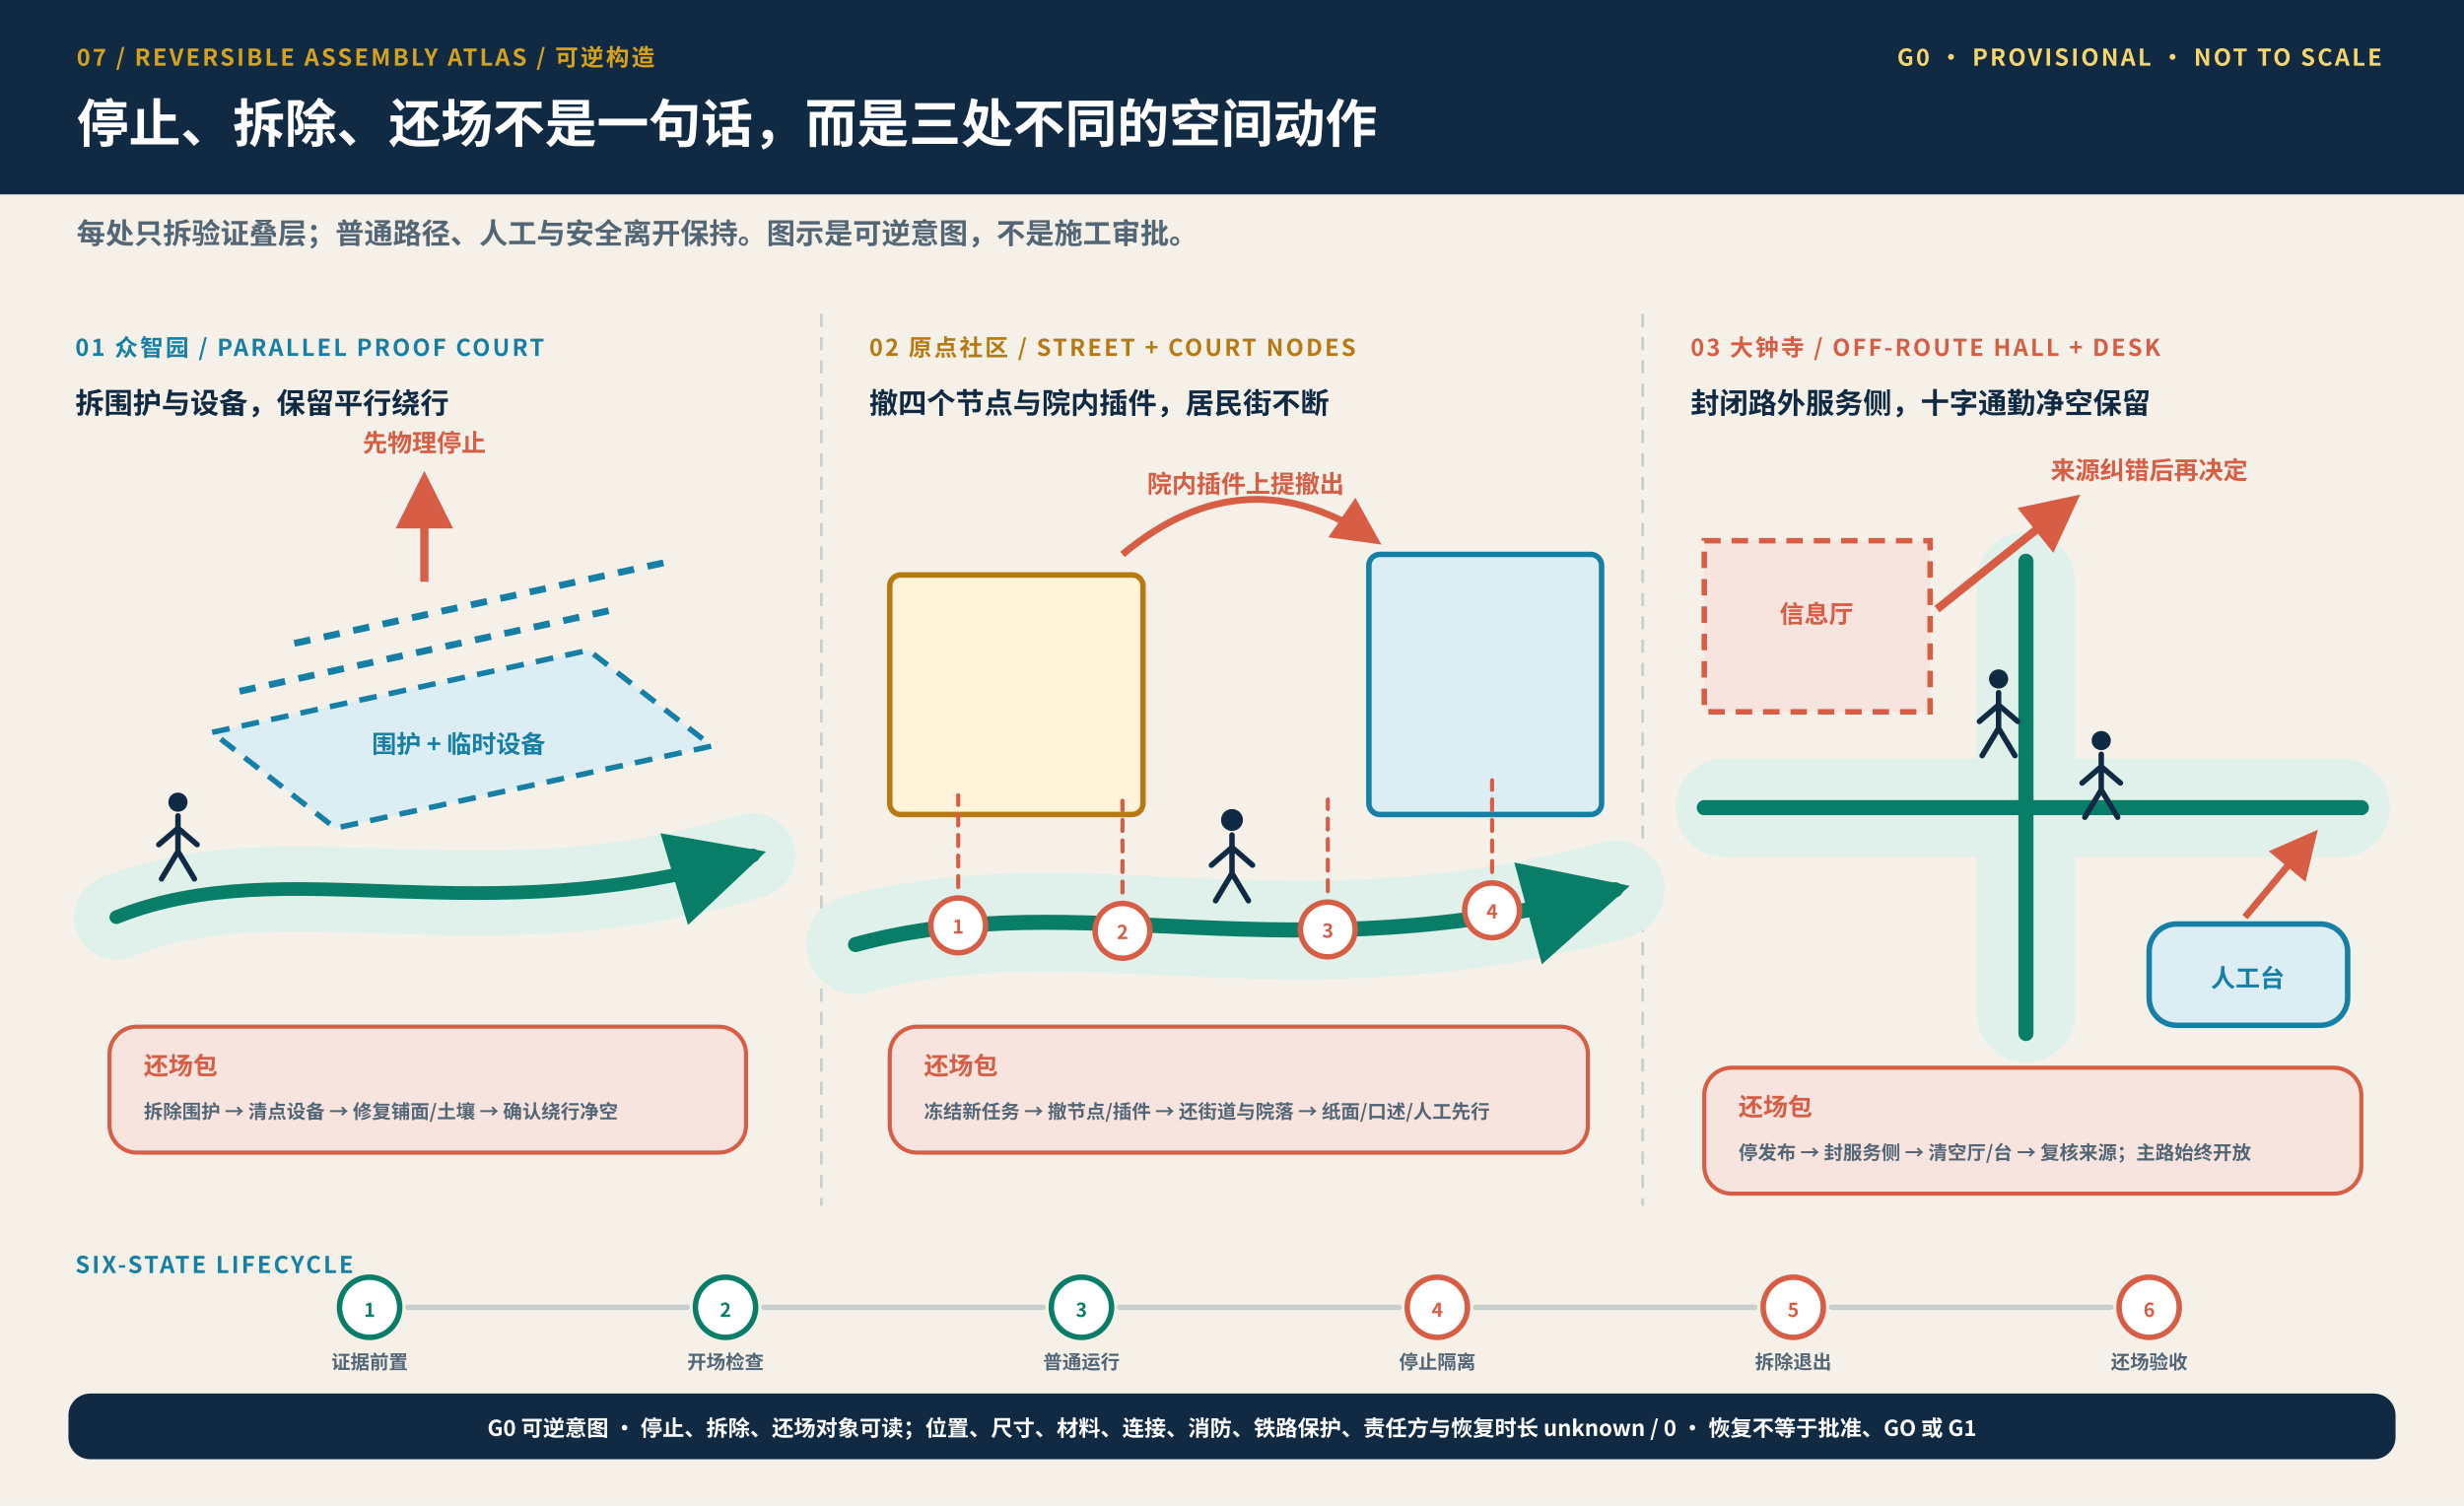
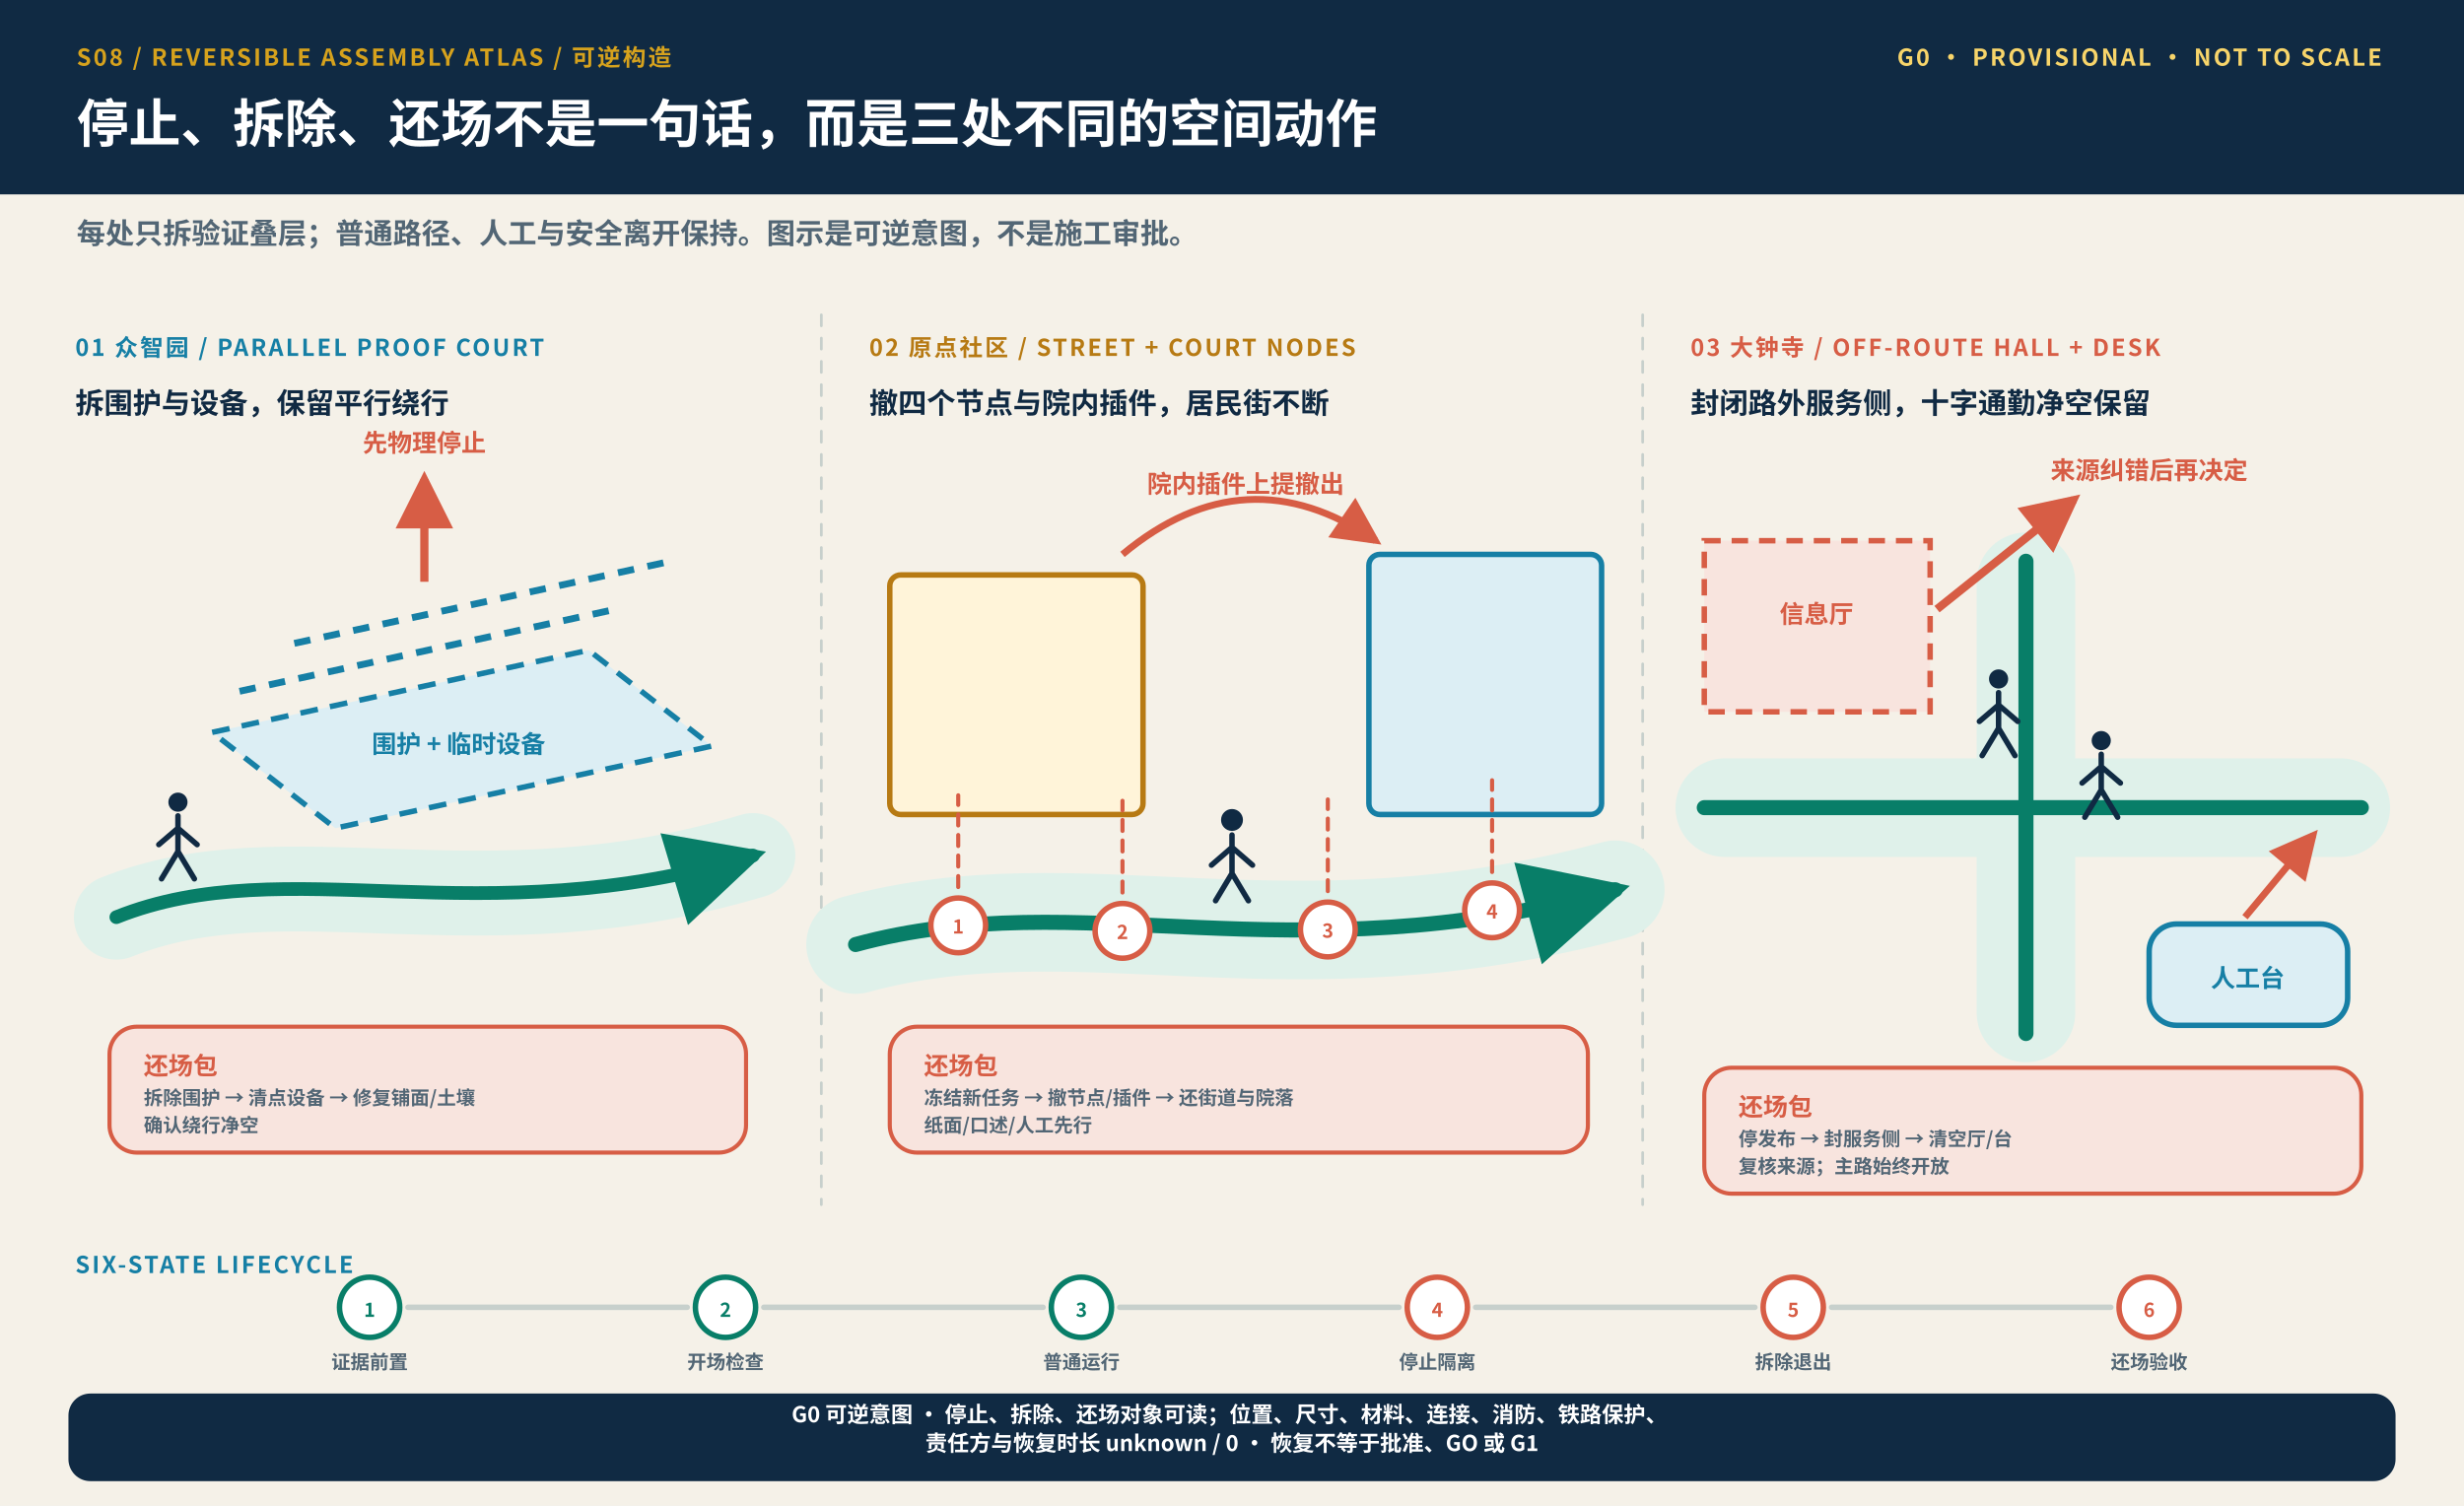
<svg xmlns="http://www.w3.org/2000/svg" width="1800" height="1100" viewBox="0 0 1800 1100" role="img" aria-labelledby="title desc">
  <defs>
    <style>.sans{font-family:"Microsoft YaHei","Noto Sans CJK SC","Segoe UI",Arial,sans-serif}.kicker{font-size:17px;font-weight:900;letter-spacing:1.6px}.head{font-size:38px;font-weight:900}.sub{font-size:21px;font-weight:650}.label{font-size:27px;font-weight:900}.body{font-size:21px;font-weight:760}.small{font-size:18px;font-weight:720}.micro{font-size:16px;font-weight:650}.tiny{font-size:14px;font-weight:650}.number{font-size:42px;font-weight:950}</style>
    <marker id="greenArrow" viewBox="0 0 16 16" refX="13" refY="8" markerWidth="8" markerHeight="8" orient="auto">
      <path d="M1 1 L15 8 L1 15 Z" fill="#087E68" />
    </marker>
    <marker id="blueArrow" viewBox="0 0 16 16" refX="13" refY="8" markerWidth="8" markerHeight="8" orient="auto">
      <path d="M1 1 L15 8 L1 15 Z" fill="#167FA5" />
    </marker>
    <marker id="coralArrow" viewBox="0 0 16 16" refX="13" refY="8" markerWidth="8" markerHeight="8" orient="auto">
      <path d="M1 1 L15 8 L1 15 Z" fill="#D75D45" />
    </marker>
  </defs>
  <rect width="1800" height="1100" fill="#F5F1E8" />
  <rect width="1800" height="142" fill="#102A43" />
-   <text x="56" y="48" class="sans kicker" fill="#D6A21D" text-anchor="start">07 / REVERSIBLE ASSEMBLY ATLAS / 可逆构造</text>
+   <text x="56" y="48" class="sans kicker" fill="#D6A21D" text-anchor="start">S08 / REVERSIBLE ASSEMBLY ATLAS / 可逆构造</text>
  <text x="56" y="104" class="sans head" fill="#FFFFFF" text-anchor="start">停止、拆除、还场不是一句话，而是三处不同的空间动作</text>
  <text x="1740" y="48" class="sans kicker" fill="#F8D56A" text-anchor="end">G0 · PROVISIONAL · NOT TO SCALE</text>
  <text x="56" y="178" class="sans sub" fill="#526675" text-anchor="start">每处只拆验证叠层；普通路径、人工与安全离开保持。图示是可逆意图，不是施工审批。</text>
  <line x1="600" y1="230" x2="600" y2="880" stroke="#C7D0CC" stroke-width="2" stroke-linecap="round" stroke-dasharray="8 9" />
  <line x1="1200" y1="230" x2="1200" y2="880" stroke="#C7D0CC" stroke-width="2" stroke-linecap="round" stroke-dasharray="8 9" />
  <text x="55" y="260" class="sans kicker" fill="#167FA5" text-anchor="start">01 众智园 / PARALLEL PROOF COURT</text>
  <text x="55" y="302" class="sans body" fill="#102A43" text-anchor="start">拆围护与设备，保留平行绕行</text>
  <path d="M85 670 C210 620 350 685 550 625" fill="none" stroke="#DFF1EA" stroke-width="62" stroke-linecap="round" />
  <path d="M85 670 C210 620 350 685 550 625" fill="none" stroke="#087E68" stroke-width="10" stroke-linecap="round" marker-end="url(#greenArrow)" />
  <path d="M155 535 L430 475 L520 545 L245 605 Z" fill="#DCEEF4" stroke="#167FA5" stroke-width="4" stroke-dasharray="13 9" />
  <path d="M175 505 L450 445 M215 470 L490 410" stroke="#167FA5" stroke-width="5" stroke-dasharray="12 10" />
  <path d="M310 425 L310 350" stroke="#D75D45" stroke-width="6" marker-end="url(#coralArrow)" />
  <text x="310" y="330" class="sans small" fill="#D75D45" text-anchor="middle">先物理停止</text>
  <text x="335" y="550" class="sans small" fill="#167FA5" text-anchor="middle">围护 + 临时设备</text>
  <rect x="80" y="750" width="465" height="92" rx="20" fill="#F8E4DE" stroke="#D75D45" stroke-width="3" />
  <text x="105" y="785" class="sans small" fill="#D75D45" text-anchor="start">还场包</text>
-   <text x="105" y="817" class="sans tiny" fill="#526675" text-anchor="start">拆除围护 → 清点设备 → 修复铺面/土壤 → 确认绕行净空</text>
+   <text id="restore-pack-1-details" x="105" y="807" class="sans tiny" fill="#526675" text-anchor="start">
+     <tspan x="105" dy="0">拆除围护 → 清点设备 → 修复铺面/土壤</tspan>
+     <tspan x="105" dy="20">确认绕行净空</tspan>
+   </text>
  <circle cx="130" cy="586" r="7" fill="#102A43" />
  <path d="M130 596 L130 622 M130 605 L116 617 M130 605 L144 617 M130 622 L118 642 M130 622 L142 642" fill="none" stroke="#102A43" stroke-width="4" stroke-linecap="round" />
  <text x="635" y="260" class="sans kicker" fill="#B77A13" text-anchor="start">02 原点社区 / STREET + COURT NODES</text>
  <text x="635" y="302" class="sans body" fill="#102A43" text-anchor="start">撤四个节点与院内插件，居民街不断</text>
  <rect x="650" y="420" width="185" height="175" rx="8" fill="#FFF4D9" stroke="#B77A13" stroke-width="4" />
  <rect x="1000" y="405" width="170" height="190" rx="8" fill="#DCEEF4" stroke="#167FA5" stroke-width="4" />
  <path d="M625 690 C790 645 940 715 1180 650" fill="none" stroke="#DFF1EA" stroke-width="72" stroke-linecap="round" />
  <path d="M625 690 C790 645 940 715 1180 650" fill="none" stroke="#087E68" stroke-width="11" stroke-linecap="round" marker-end="url(#greenArrow)" />
  <circle cx="700" cy="676" r="20" fill="#FFFFFF" stroke="#D75D45" stroke-width="4" />
  <text x="700" y="682" class="sans tiny" fill="#D75D45" text-anchor="middle">1</text>
  <line x1="700" y1="648" x2="700" y2="581" stroke="#D75D45" stroke-width="3" stroke-linecap="round" stroke-dasharray="8 7" />
  <circle cx="820" cy="680" r="20" fill="#FFFFFF" stroke="#D75D45" stroke-width="4" />
  <text x="820" y="686" class="sans tiny" fill="#D75D45" text-anchor="middle">2</text>
  <line x1="820" y1="652" x2="820" y2="585" stroke="#D75D45" stroke-width="3" stroke-linecap="round" stroke-dasharray="8 7" />
  <circle cx="970" cy="679" r="20" fill="#FFFFFF" stroke="#D75D45" stroke-width="4" />
  <text x="970" y="685" class="sans tiny" fill="#D75D45" text-anchor="middle">3</text>
  <line x1="970" y1="651" x2="970" y2="584" stroke="#D75D45" stroke-width="3" stroke-linecap="round" stroke-dasharray="8 7" />
  <circle cx="1090" cy="665" r="20" fill="#FFFFFF" stroke="#D75D45" stroke-width="4" />
  <text x="1090" y="671" class="sans tiny" fill="#D75D45" text-anchor="middle">4</text>
  <line x1="1090" y1="637" x2="1090" y2="570" stroke="#D75D45" stroke-width="3" stroke-linecap="round" stroke-dasharray="8 7" />
  <text x="910" y="360" class="sans small" fill="#D75D45" text-anchor="middle">院内插件上提撤出</text>
  <path d="M820 405 Q910 330 1005 395" fill="none" stroke="#D75D45" stroke-width="5" marker-end="url(#coralArrow)" />
  <rect x="650" y="750" width="510" height="92" rx="20" fill="#F8E4DE" stroke="#D75D45" stroke-width="3" />
  <text x="675" y="785" class="sans small" fill="#D75D45" text-anchor="start">还场包</text>
-   <text x="675" y="817" class="sans tiny" fill="#526675" text-anchor="start">冻结新任务 → 撤节点/插件 → 还街道与院落 → 纸面/口述/人工先行</text>
+   <text id="restore-pack-2-details" x="675" y="807" class="sans tiny" fill="#526675" text-anchor="start">
+     <tspan x="675" dy="0">冻结新任务 → 撤节点/插件 → 还街道与院落</tspan>
+     <tspan x="675" dy="20">纸面/口述/人工先行</tspan>
+   </text>
  <circle cx="900" cy="599" r="8" fill="#102A43" />
  <path d="M900 610 L900 638 M900 619 L885 632 M900 619 L915 632 M900 638 L888 658 M900 638 L912 658" fill="none" stroke="#102A43" stroke-width="4" stroke-linecap="round" />
  <text x="1235" y="260" class="sans kicker" fill="#D75D45" text-anchor="start">03 大钟寺 / OFF-ROUTE HALL + DESK</text>
  <text x="1235" y="302" class="sans body" fill="#102A43" text-anchor="start">封闭路外服务侧，十字通勤净空保留</text>
  <line x1="1480" y1="425" x2="1480" y2="740" stroke="#DFF1EA" stroke-width="72" stroke-linecap="round" />
  <line x1="1260" y1="590" x2="1710" y2="590" stroke="#DFF1EA" stroke-width="72" stroke-linecap="round" />
  <line x1="1480" y1="410" x2="1480" y2="755" stroke="#087E68" stroke-width="11" stroke-linecap="round" />
  <line x1="1245" y1="590" x2="1725" y2="590" stroke="#087E68" stroke-width="11" stroke-linecap="round" />
  <path d="M1245 395 L1410 395 L1410 520 L1245 520 Z" fill="#F8E4DE" stroke="#D75D45" stroke-width="4" stroke-dasharray="12 8" />
  <rect x="1570" y="675" width="145" height="74" rx="20" fill="#DCEEF4" stroke="#167FA5" stroke-width="4" />
  <text x="1327" y="455" class="sans small" fill="#D75D45" text-anchor="middle">信息厅</text>
  <text x="1642" y="721" class="sans small" fill="#167FA5" text-anchor="middle">人工台</text>
  <path d="M1415 445 L1515 365" stroke="#D75D45" stroke-width="6" marker-end="url(#coralArrow)" />
  <path d="M1640 670 L1690 610" stroke="#D75D45" stroke-width="5" marker-end="url(#coralArrow)" />
  <text x="1570" y="350" class="sans small" fill="#D75D45" text-anchor="middle">来源纠错后再决定</text>
  <rect x="1245" y="780" width="480" height="92" rx="20" fill="#F8E4DE" stroke="#D75D45" stroke-width="3" />
  <text x="1270" y="815" class="sans small" fill="#D75D45" text-anchor="start">还场包</text>
-   <text x="1270" y="847" class="sans tiny" fill="#526675" text-anchor="start">停发布 → 封服务侧 → 清空厅/台 → 复核来源；主路始终开放</text>
+   <text id="restore-pack-3-details" x="1270" y="837" class="sans tiny" fill="#526675" text-anchor="start">
+     <tspan x="1270" dy="0">停发布 → 封服务侧 → 清空厅/台</tspan>
+     <tspan x="1270" dy="20">复核来源；主路始终开放</tspan>
+   </text>
  <circle cx="1460" cy="496" r="7" fill="#102A43" />
  <path d="M1460 506 L1460 532 M1460 515 L1446 527 M1460 515 L1474 527 M1460 532 L1448 552 M1460 532 L1472 552" fill="none" stroke="#102A43" stroke-width="4" stroke-linecap="round" />
  <circle cx="1535" cy="541" r="7" fill="#102A43" />
  <path d="M1535 551 L1535 577 M1535 560 L1521 572 M1535 560 L1549 572 M1535 577 L1523 597 M1535 577 L1547 597" fill="none" stroke="#102A43" stroke-width="4" stroke-linecap="round" />
  <text x="55" y="930" class="sans kicker" fill="#167FA5" text-anchor="start">SIX-STATE LIFECYCLE</text>
  <circle cx="270" cy="955" r="22" fill="#FFFFFF" stroke="#087E68" stroke-width="4" />
  <text x="270" y="962" class="sans tiny" fill="#087E68" text-anchor="middle">1</text>
  <text x="270" y="1000" class="sans tiny" fill="#526675" text-anchor="middle">证据前置</text>
  <line x1="298" y1="955" x2="502" y2="955" stroke="#C7D0CC" stroke-width="4" stroke-linecap="round" />
  <circle cx="530" cy="955" r="22" fill="#FFFFFF" stroke="#087E68" stroke-width="4" />
  <text x="530" y="962" class="sans tiny" fill="#087E68" text-anchor="middle">2</text>
  <text x="530" y="1000" class="sans tiny" fill="#526675" text-anchor="middle">开场检查</text>
  <line x1="558" y1="955" x2="762" y2="955" stroke="#C7D0CC" stroke-width="4" stroke-linecap="round" />
  <circle cx="790" cy="955" r="22" fill="#FFFFFF" stroke="#087E68" stroke-width="4" />
  <text x="790" y="962" class="sans tiny" fill="#087E68" text-anchor="middle">3</text>
  <text x="790" y="1000" class="sans tiny" fill="#526675" text-anchor="middle">普通运行</text>
  <line x1="818" y1="955" x2="1022" y2="955" stroke="#C7D0CC" stroke-width="4" stroke-linecap="round" />
  <circle cx="1050" cy="955" r="22" fill="#FFFFFF" stroke="#D75D45" stroke-width="4" />
  <text x="1050" y="962" class="sans tiny" fill="#D75D45" text-anchor="middle">4</text>
  <text x="1050" y="1000" class="sans tiny" fill="#526675" text-anchor="middle">停止隔离</text>
  <line x1="1078" y1="955" x2="1282" y2="955" stroke="#C7D0CC" stroke-width="4" stroke-linecap="round" />
  <circle cx="1310" cy="955" r="22" fill="#FFFFFF" stroke="#D75D45" stroke-width="4" />
  <text x="1310" y="962" class="sans tiny" fill="#D75D45" text-anchor="middle">5</text>
  <text x="1310" y="1000" class="sans tiny" fill="#526675" text-anchor="middle">拆除退出</text>
  <line x1="1338" y1="955" x2="1542" y2="955" stroke="#C7D0CC" stroke-width="4" stroke-linecap="round" />
  <circle cx="1570" cy="955" r="22" fill="#FFFFFF" stroke="#D75D45" stroke-width="4" />
  <text x="1570" y="962" class="sans tiny" fill="#D75D45" text-anchor="middle">6</text>
  <text x="1570" y="1000" class="sans tiny" fill="#526675" text-anchor="middle">还场验收</text>
-   <rect x="50" y="1018" width="1700" height="48" rx="16" fill="#102A43" />
-   <text x="900" y="1049" class="sans micro" fill="#FFFFFF" text-anchor="middle">G0 可逆意图 · 停止、拆除、还场对象可读；位置、尺寸、材料、连接、消防、铁路保护、责任方与恢复时长 unknown / 0 · 恢复不等于批准、GO 或 G1</text>
+   <rect x="50" y="1018" width="1700" height="64" rx="16" fill="#102A43" />
+   <text id="reversible-footer" x="900" y="1039" class="sans micro" fill="#FFFFFF" text-anchor="middle">
+     <tspan x="900" dy="0">G0 可逆意图 · 停止、拆除、还场对象可读；位置、尺寸、材料、连接、消防、铁路保护、</tspan>
+     <tspan x="900" dy="21">责任方与恢复时长 unknown / 0 · 恢复不等于批准、GO 或 G1</tspan>
+   </text>
</svg>
